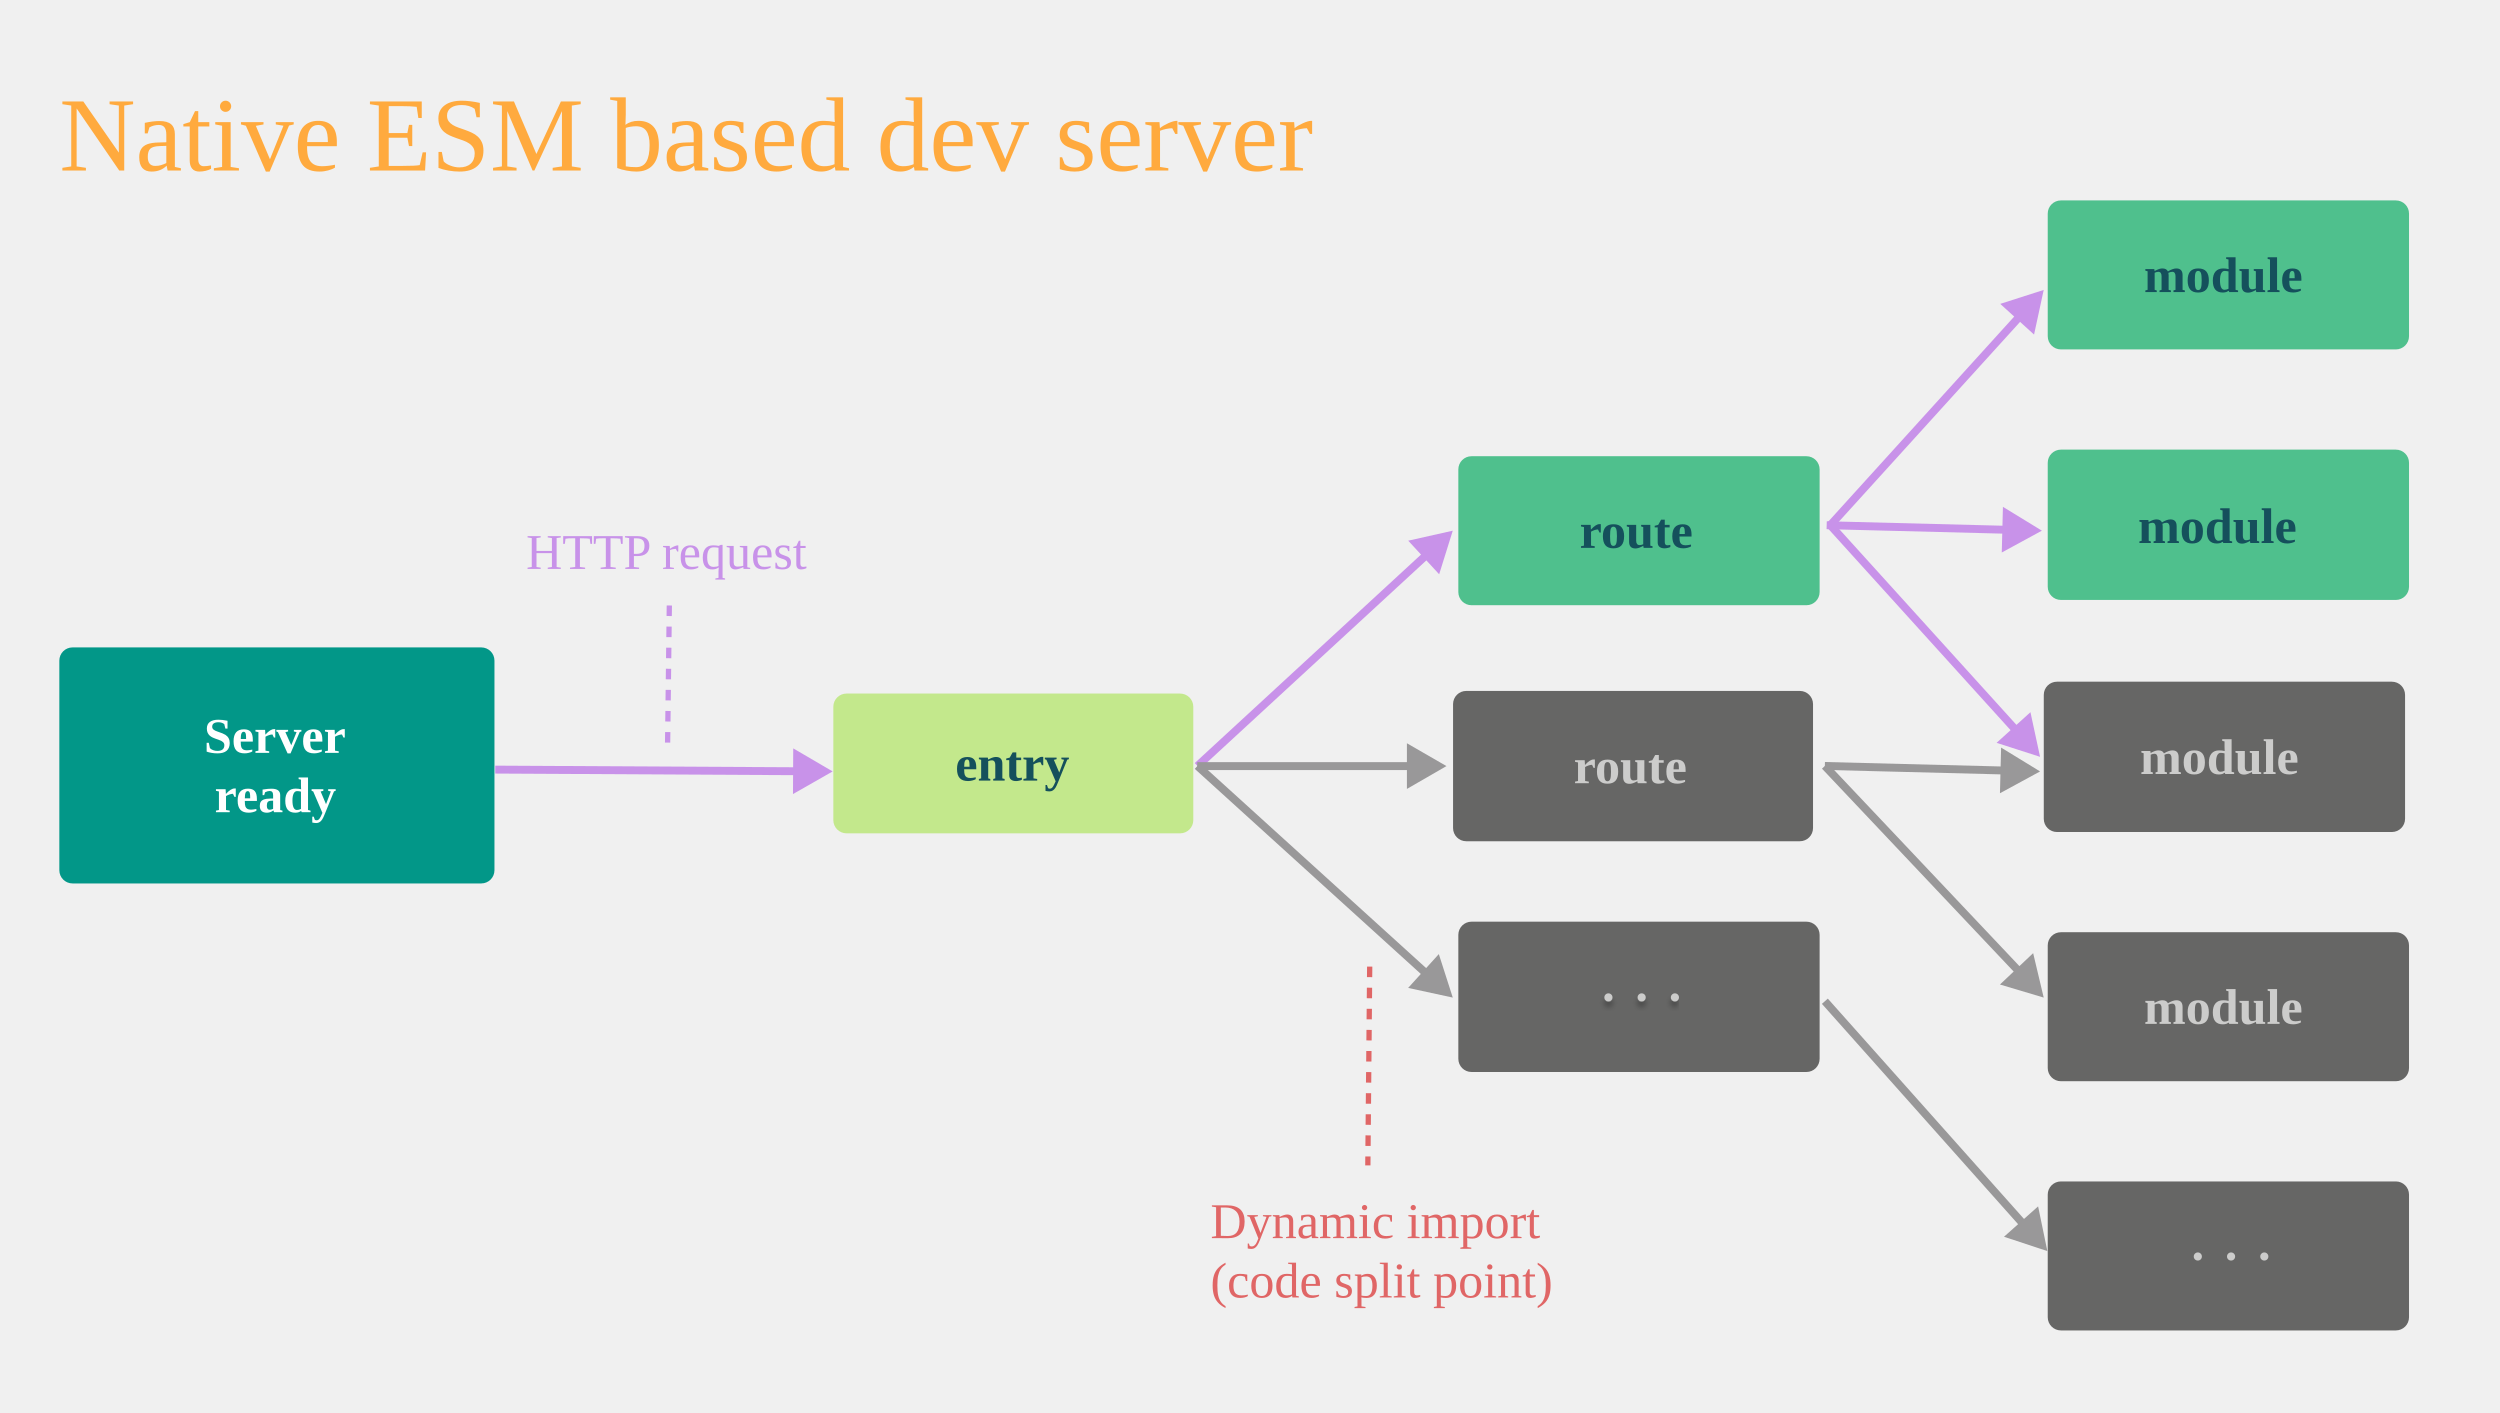
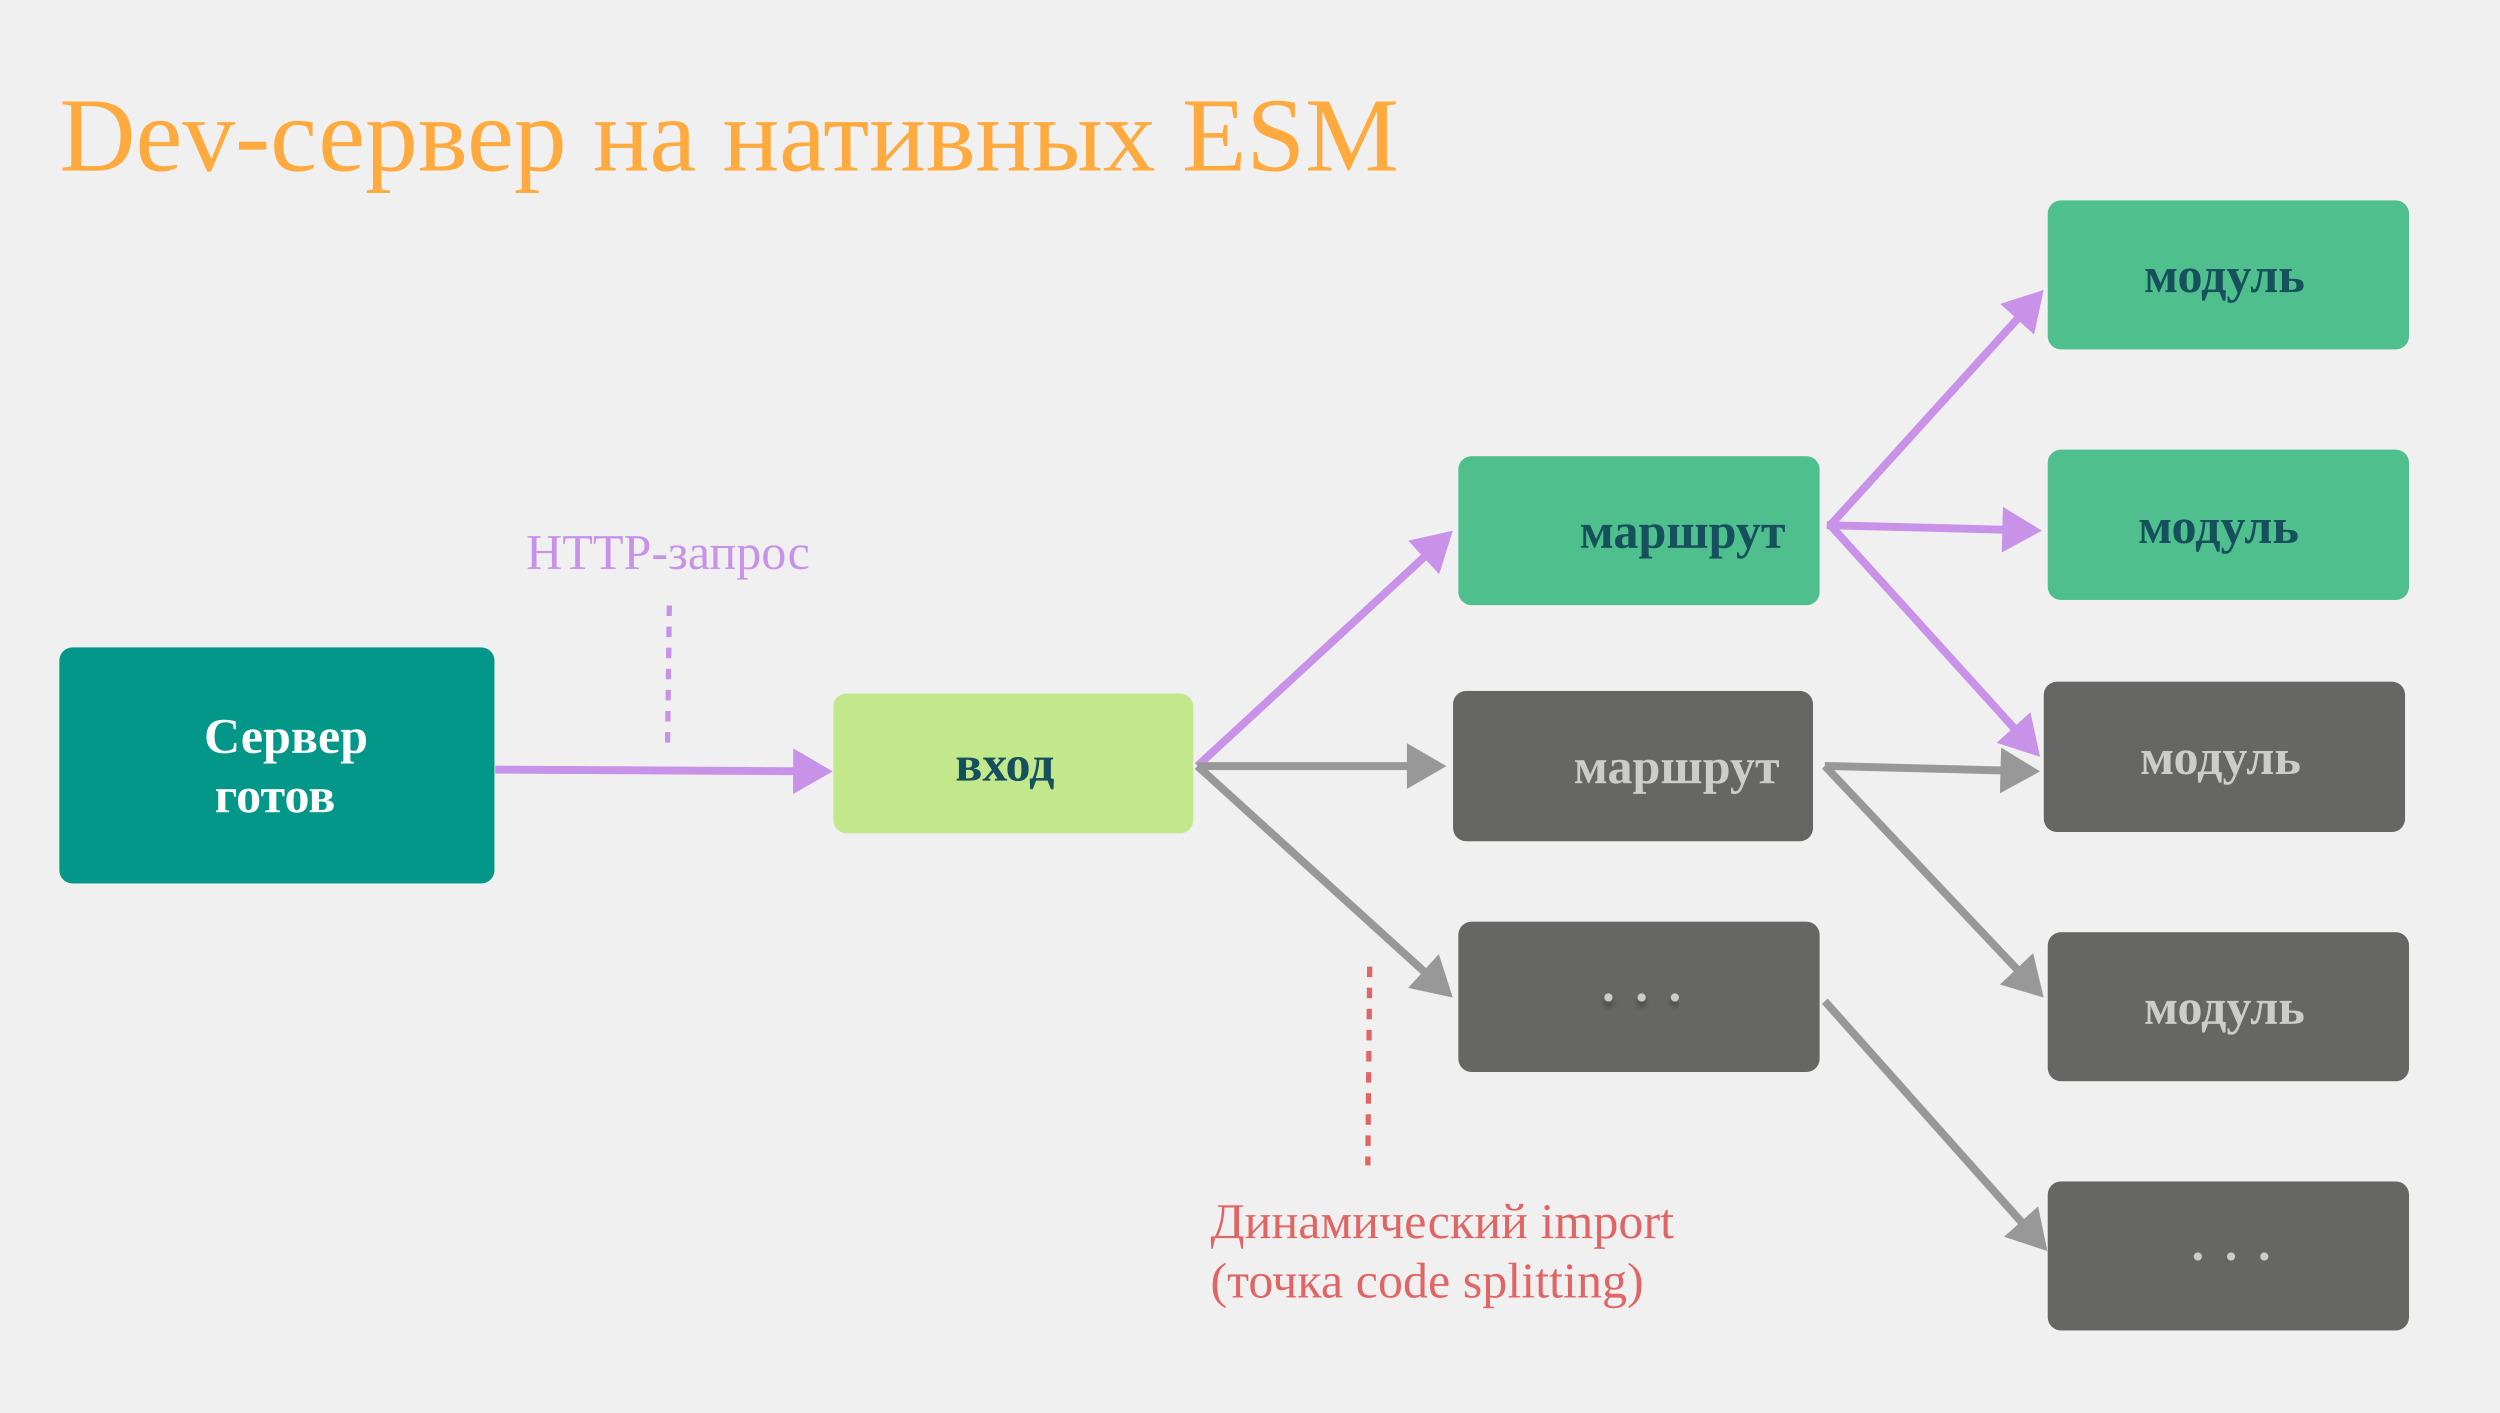
<svg xmlns="http://www.w3.org/2000/svg" viewBox="0 0 1896 1071" fill="none">
  <text fill="#FFAA3E" xml:space="preserve" style="white-space: pre" font-size="80" letter-spacing="0em">
-     <tspan x="45" y="129.344">Native ESM based dev server</tspan>
+     <tspan x="45" y="129.344">Dev-сервер на нативных ESM</tspan>
  </text>
  <rect x="632" y="526" width="273" height="106" rx="10" fill="#C3E88C" />
  <text fill="#15505C" xml:space="preserve" style="white-space: pre" font-size="38" font-weight="600" letter-spacing="0em">
-     <tspan x="724.5" y="591.988">entry</tspan>
+     <tspan x="724.5" y="591.988">вход</tspan>
  </text>
  <rect x="1106" y="699" width="274" height="114" rx="10" fill="#666665" />
  <g filter="url(#filter0_d_5_61)">
    <text fill="#CCCCCB" xml:space="preserve" style="white-space: pre" font-size="38" font-weight="600" letter-spacing="0.33em">
      <tspan x="1213.5" y="768.988">···</tspan>
    </text>
  </g>
  <rect x="1106" y="346" width="274" height="113" rx="10" fill="#4FC08D" />
  <text fill="#15505C" xml:space="preserve" style="white-space: pre" font-size="38" font-weight="600" letter-spacing="0em">
-     <tspan x="1198" y="415.488">route</tspan>
+     <tspan x="1198" y="415.488">маршрут</tspan>
  </text>
  <rect x="1102" y="524" width="273" height="114" rx="10" fill="#666665" />
  <text fill="#CCCCCB" xml:space="preserve" style="white-space: pre" font-size="38" font-weight="600" letter-spacing="0em">
-     <tspan x="1193.5" y="593.988">route</tspan>
+     <tspan x="1193.5" y="593.988">маршрут</tspan>
  </text>
  <path d="M1101.79 402.463L1067.99 410.054L1091.46 435.529L1101.79 402.463ZM910.168 583.106L1083.96 422.965L1079.9 418.553L906.102 578.693L910.168 583.106Z" fill="#C892E9" />
  <path d="M1097 581L1067 563.679V598.321L1097 581ZM908 584H1070V578H908V584Z" fill="#999899" />
  <path d="M1101.79 756.57L1091.2 723.584L1067.93 749.242L1101.79 756.57ZM906.119 583.121L1079.77 740.651L1083.8 736.207L910.151 578.677L906.119 583.121Z" fill="#999899" />
  <path d="M1552.72 948.839L1545.7 914.916L1519.83 937.953L1552.72 948.839ZM1381.73 761.331L1532.52 930.67L1537 926.68L1386.21 757.341L1381.73 761.331Z" fill="#999899" />
  <path d="M1549.95 756.569L1541.94 722.868L1516.76 746.659L1549.95 756.569ZM1381.79 582.96L1529.23 739.005L1533.59 734.884L1386.15 578.839L1381.79 582.96Z" fill="#999899" />
  <path d="M1547.19 585.049L1517.64 566.972L1516.76 601.602L1547.19 585.049ZM1383.89 583.898L1520.12 587.362L1520.27 581.364L1384.04 577.9L1383.89 583.898Z" fill="#999899" />
  <path d="M1548.57 402.463L1519.02 384.386L1518.14 419.015L1548.57 402.463ZM1385.27 401.312L1521.5 404.776L1521.66 398.778L1385.43 395.314L1385.27 401.312Z" fill="#C892E9" />
  <path d="M631.489 585.049L601.583 567.567L601.396 602.207L631.489 585.049ZM375.576 586.666L604.473 587.903L604.506 581.903L375.608 580.666L375.576 586.666Z" fill="#C892E9" />
  <path d="M1549.95 219.877L1516.97 230.462L1542.63 253.735L1549.95 219.877ZM1390.34 400.329L1534.04 241.892L1529.59 237.861L1385.89 396.298L1390.34 400.329Z" fill="#C892E9" />
  <path d="M1547.19 573.983L1539.89 540.12L1514.21 563.372L1547.19 573.983ZM1385.89 400.327L1526.84 555.983L1531.29 551.956L1390.34 396.3L1385.89 400.327Z" fill="#C892E9" />
  <rect x="1553" y="152" width="274" height="113" rx="10" fill="#4FC08D" />
  <text fill="#15505C" xml:space="preserve" style="white-space: pre" font-size="38" font-weight="600" letter-spacing="0em">
-     <tspan x="1626" y="221.488">module</tspan>
+     <tspan x="1626" y="221.488">модуль</tspan>
  </text>
  <rect x="1553" y="341" width="274" height="114" rx="10" fill="#4FC08D" />
  <text fill="#15505C" xml:space="preserve" style="white-space: pre" font-size="38" font-weight="600" letter-spacing="0em">
-     <tspan x="1621.5" y="411.818">module</tspan>
+     <tspan x="1621.5" y="411.818">модуль</tspan>
  </text>
  <rect x="1550" y="517" width="274" height="114" rx="10" fill="#666665" />
  <text fill="#CCCCCB" xml:space="preserve" style="white-space: pre" font-size="38" font-weight="600" letter-spacing="0em">
-     <tspan x="1623" y="586.988">module</tspan>
+     <tspan x="1623" y="586.988">модуль</tspan>
  </text>
  <rect x="1553" y="707" width="274" height="113" rx="10" fill="#666665" />
  <text fill="#CCCCCB" xml:space="preserve" style="white-space: pre" font-size="38" font-weight="600" letter-spacing="0em">
-     <tspan x="1626" y="776.488">module</tspan>
+     <tspan x="1626" y="776.488">модуль</tspan>
  </text>
  <rect x="1553" y="896" width="274" height="113" rx="10" fill="#666665" />
  <text fill="#CCCCCB" xml:space="preserve" style="white-space: pre" font-size="38" font-weight="600" letter-spacing="0.33em">
    <tspan x="1660.5" y="965.488">···</tspan>
  </text>
  <rect x="45" y="491" width="330" height="179" rx="10" fill="#029788" />
  <text fill="white" xml:space="preserve" style="white-space: pre" font-size="38" font-weight="600" letter-spacing="0em">
-     <tspan x="154.707" y="570.988">Server
+     <tspan x="154.707" y="570.988">Сервер
</tspan>
-     <tspan x="162.76" y="615.988">ready</tspan>
+     <tspan x="162.76" y="615.988">готов</tspan>
  </text>
  <line x1="507.615" y1="459.201" x2="506.232" y2="569.859" stroke="#C892E9" stroke-width="4" stroke-dasharray="8 8" />
  <line x1="1038.78" y1="733.073" x2="1037.37" y2="883.845" stroke="#E06666" stroke-width="4" stroke-dasharray="8 8" />
  <text fill="#E06666" xml:space="preserve" style="white-space: pre" font-size="38" letter-spacing="0em">
-     <tspan x="918" y="938.988">Dynamic import
+     <tspan x="918" y="938.988">Динамический import
</tspan>
-     <tspan x="918" y="983.988">(code split point)</tspan>
+     <tspan x="918" y="983.988">(точка code splitting)</tspan>
  </text>
  <text fill="#C892E9" xml:space="preserve" style="white-space: pre" font-size="38" letter-spacing="0em">
-     <tspan x="399" y="431.488">HTTP request</tspan>
+     <tspan x="399" y="431.488">HTTP-запрос</tspan>
  </text>
  <defs>
    <filter id="filter0_d_5_61" x="1212.15" y="752.766" width="60.986" height="13.232" filterUnits="userSpaceOnUse" color-interpolation-filters="sRGB">
      <feFlood flood-opacity="0" result="BackgroundImageFix" />
      <feColorMatrix in="SourceAlpha" type="matrix" values="0 0 0 0 0 0 0 0 0 0 0 0 0 0 0 0 0 0 127 0" result="hardAlpha" />
      <feOffset dy="4" />
      <feGaussianBlur stdDeviation="2" />
      <feComposite in2="hardAlpha" operator="out" />
      <feColorMatrix type="matrix" values="0 0 0 0 0 0 0 0 0 0 0 0 0 0 0 0 0 0 0.25 0" />
      <feBlend mode="normal" in2="BackgroundImageFix" result="effect1_dropShadow_5_61" />
      <feBlend mode="normal" in="SourceGraphic" in2="effect1_dropShadow_5_61" result="shape" />
    </filter>
  </defs>
</svg>
